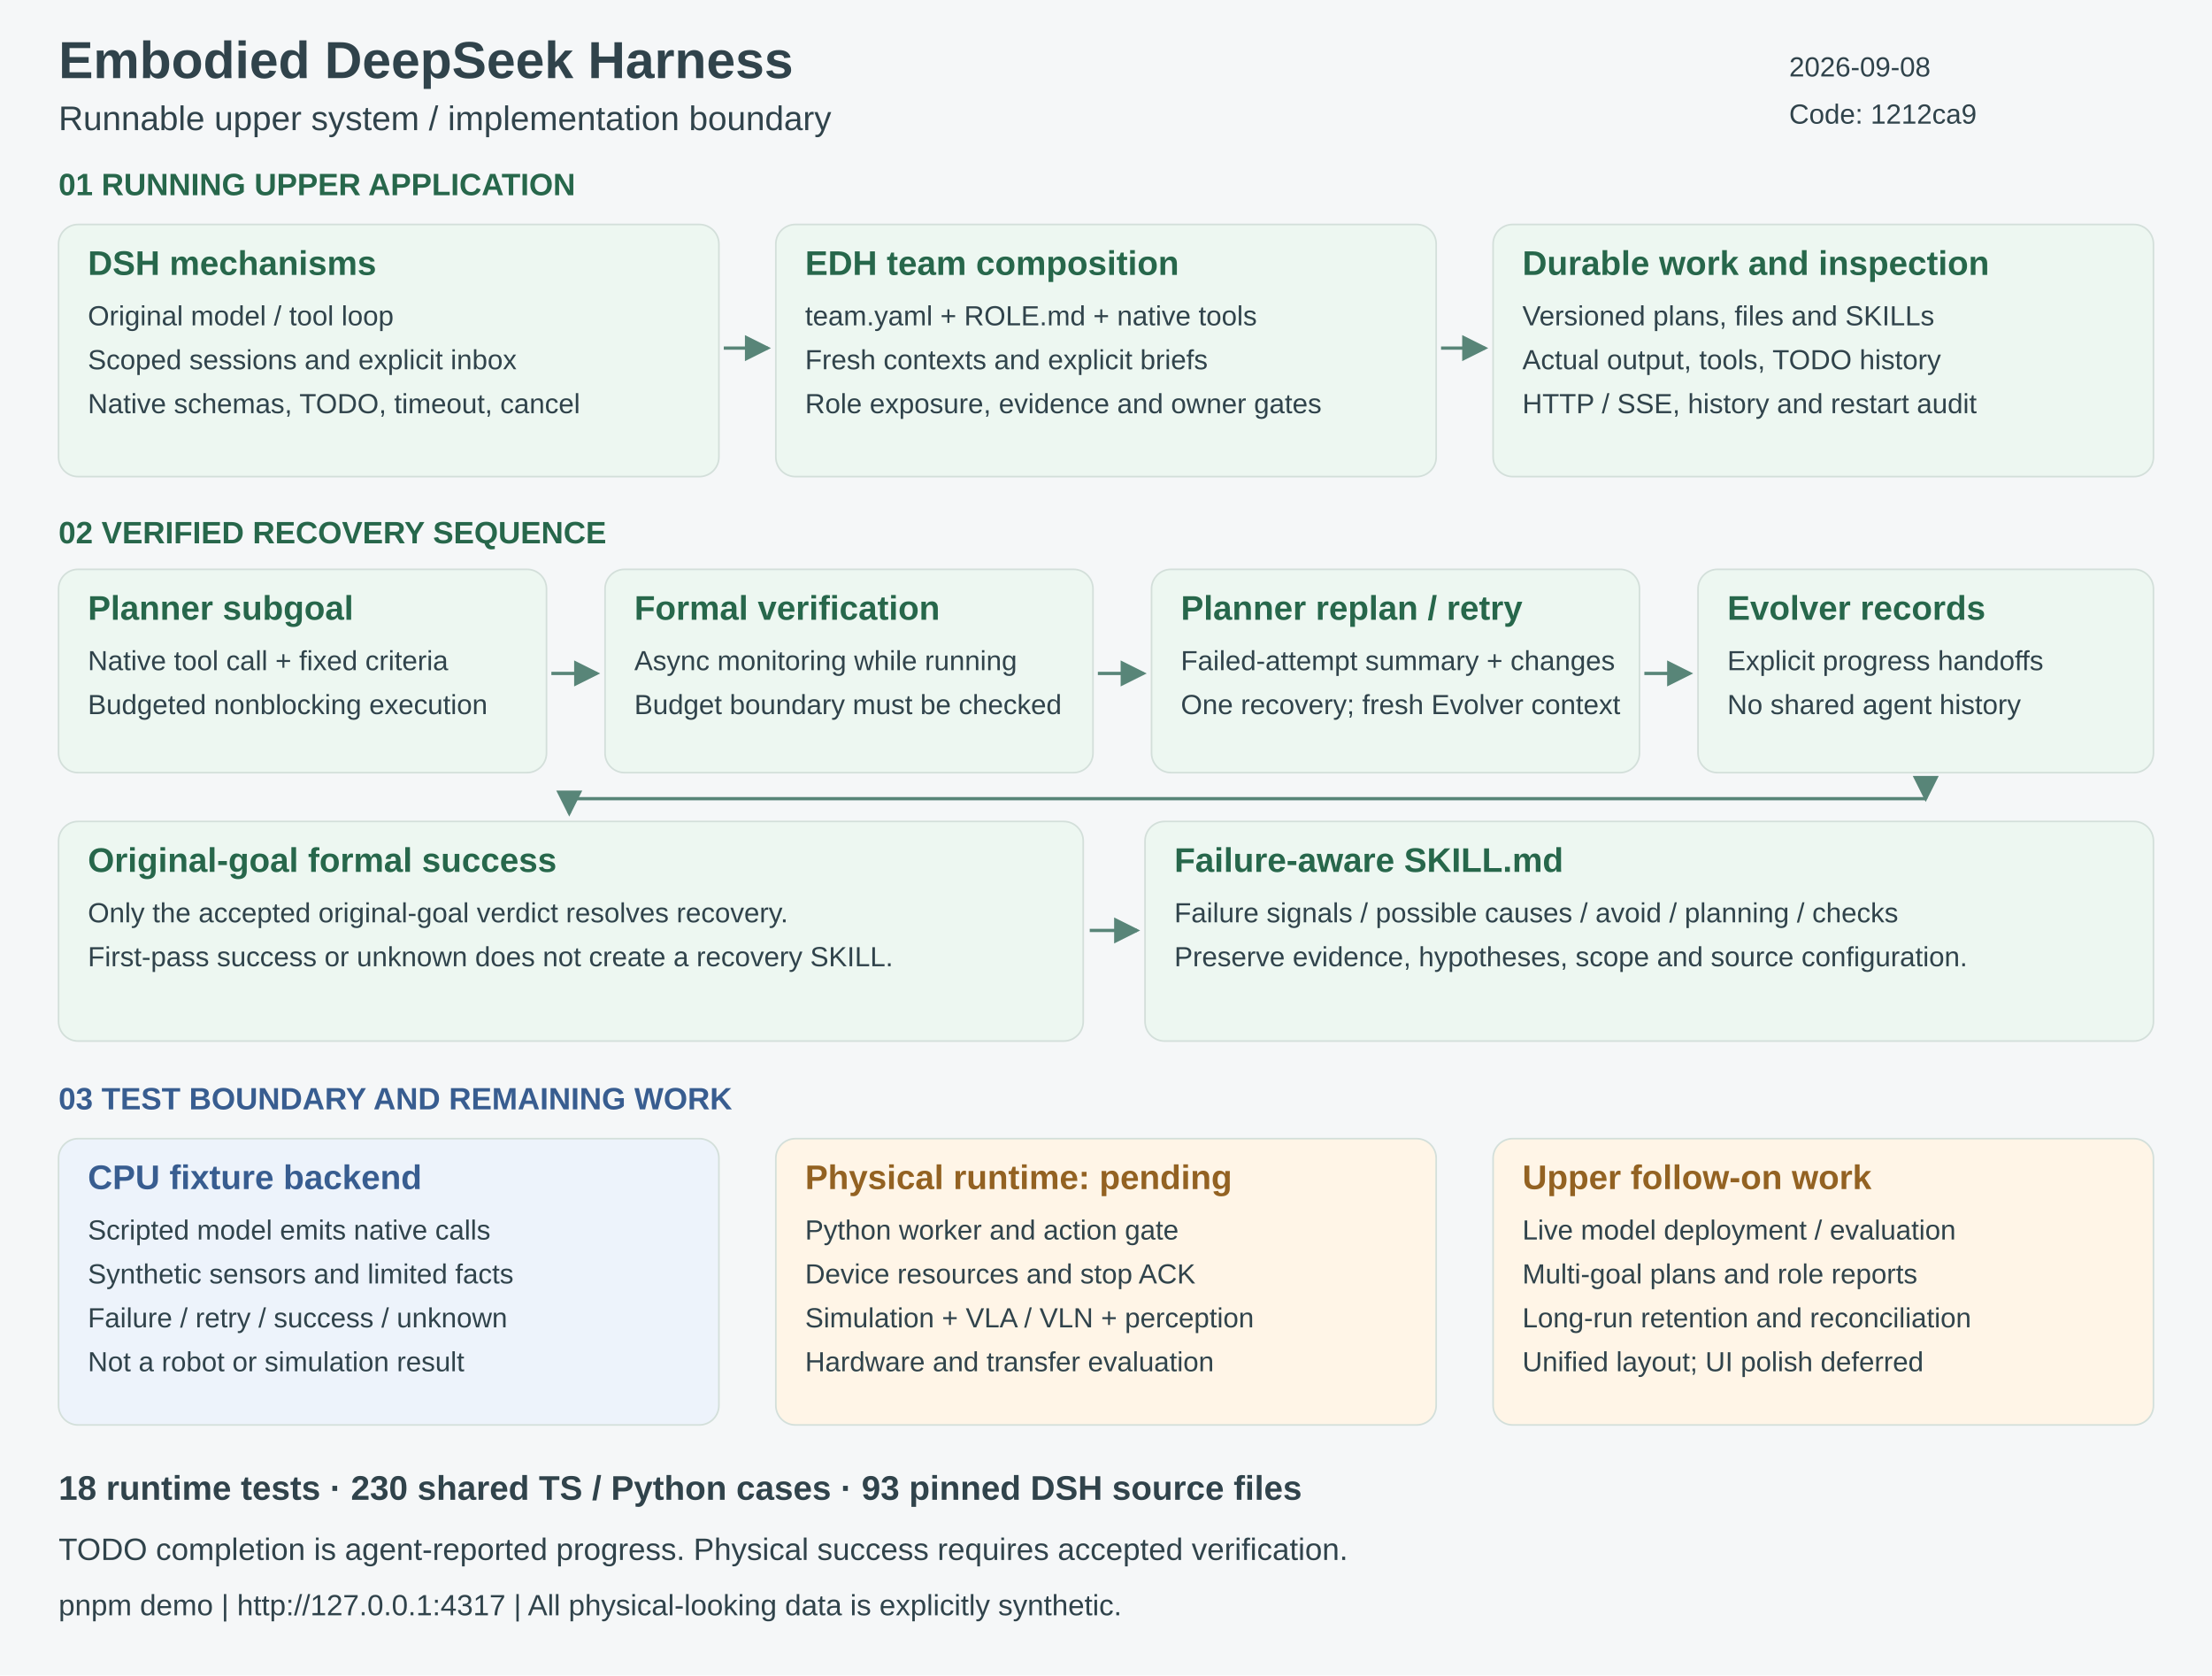
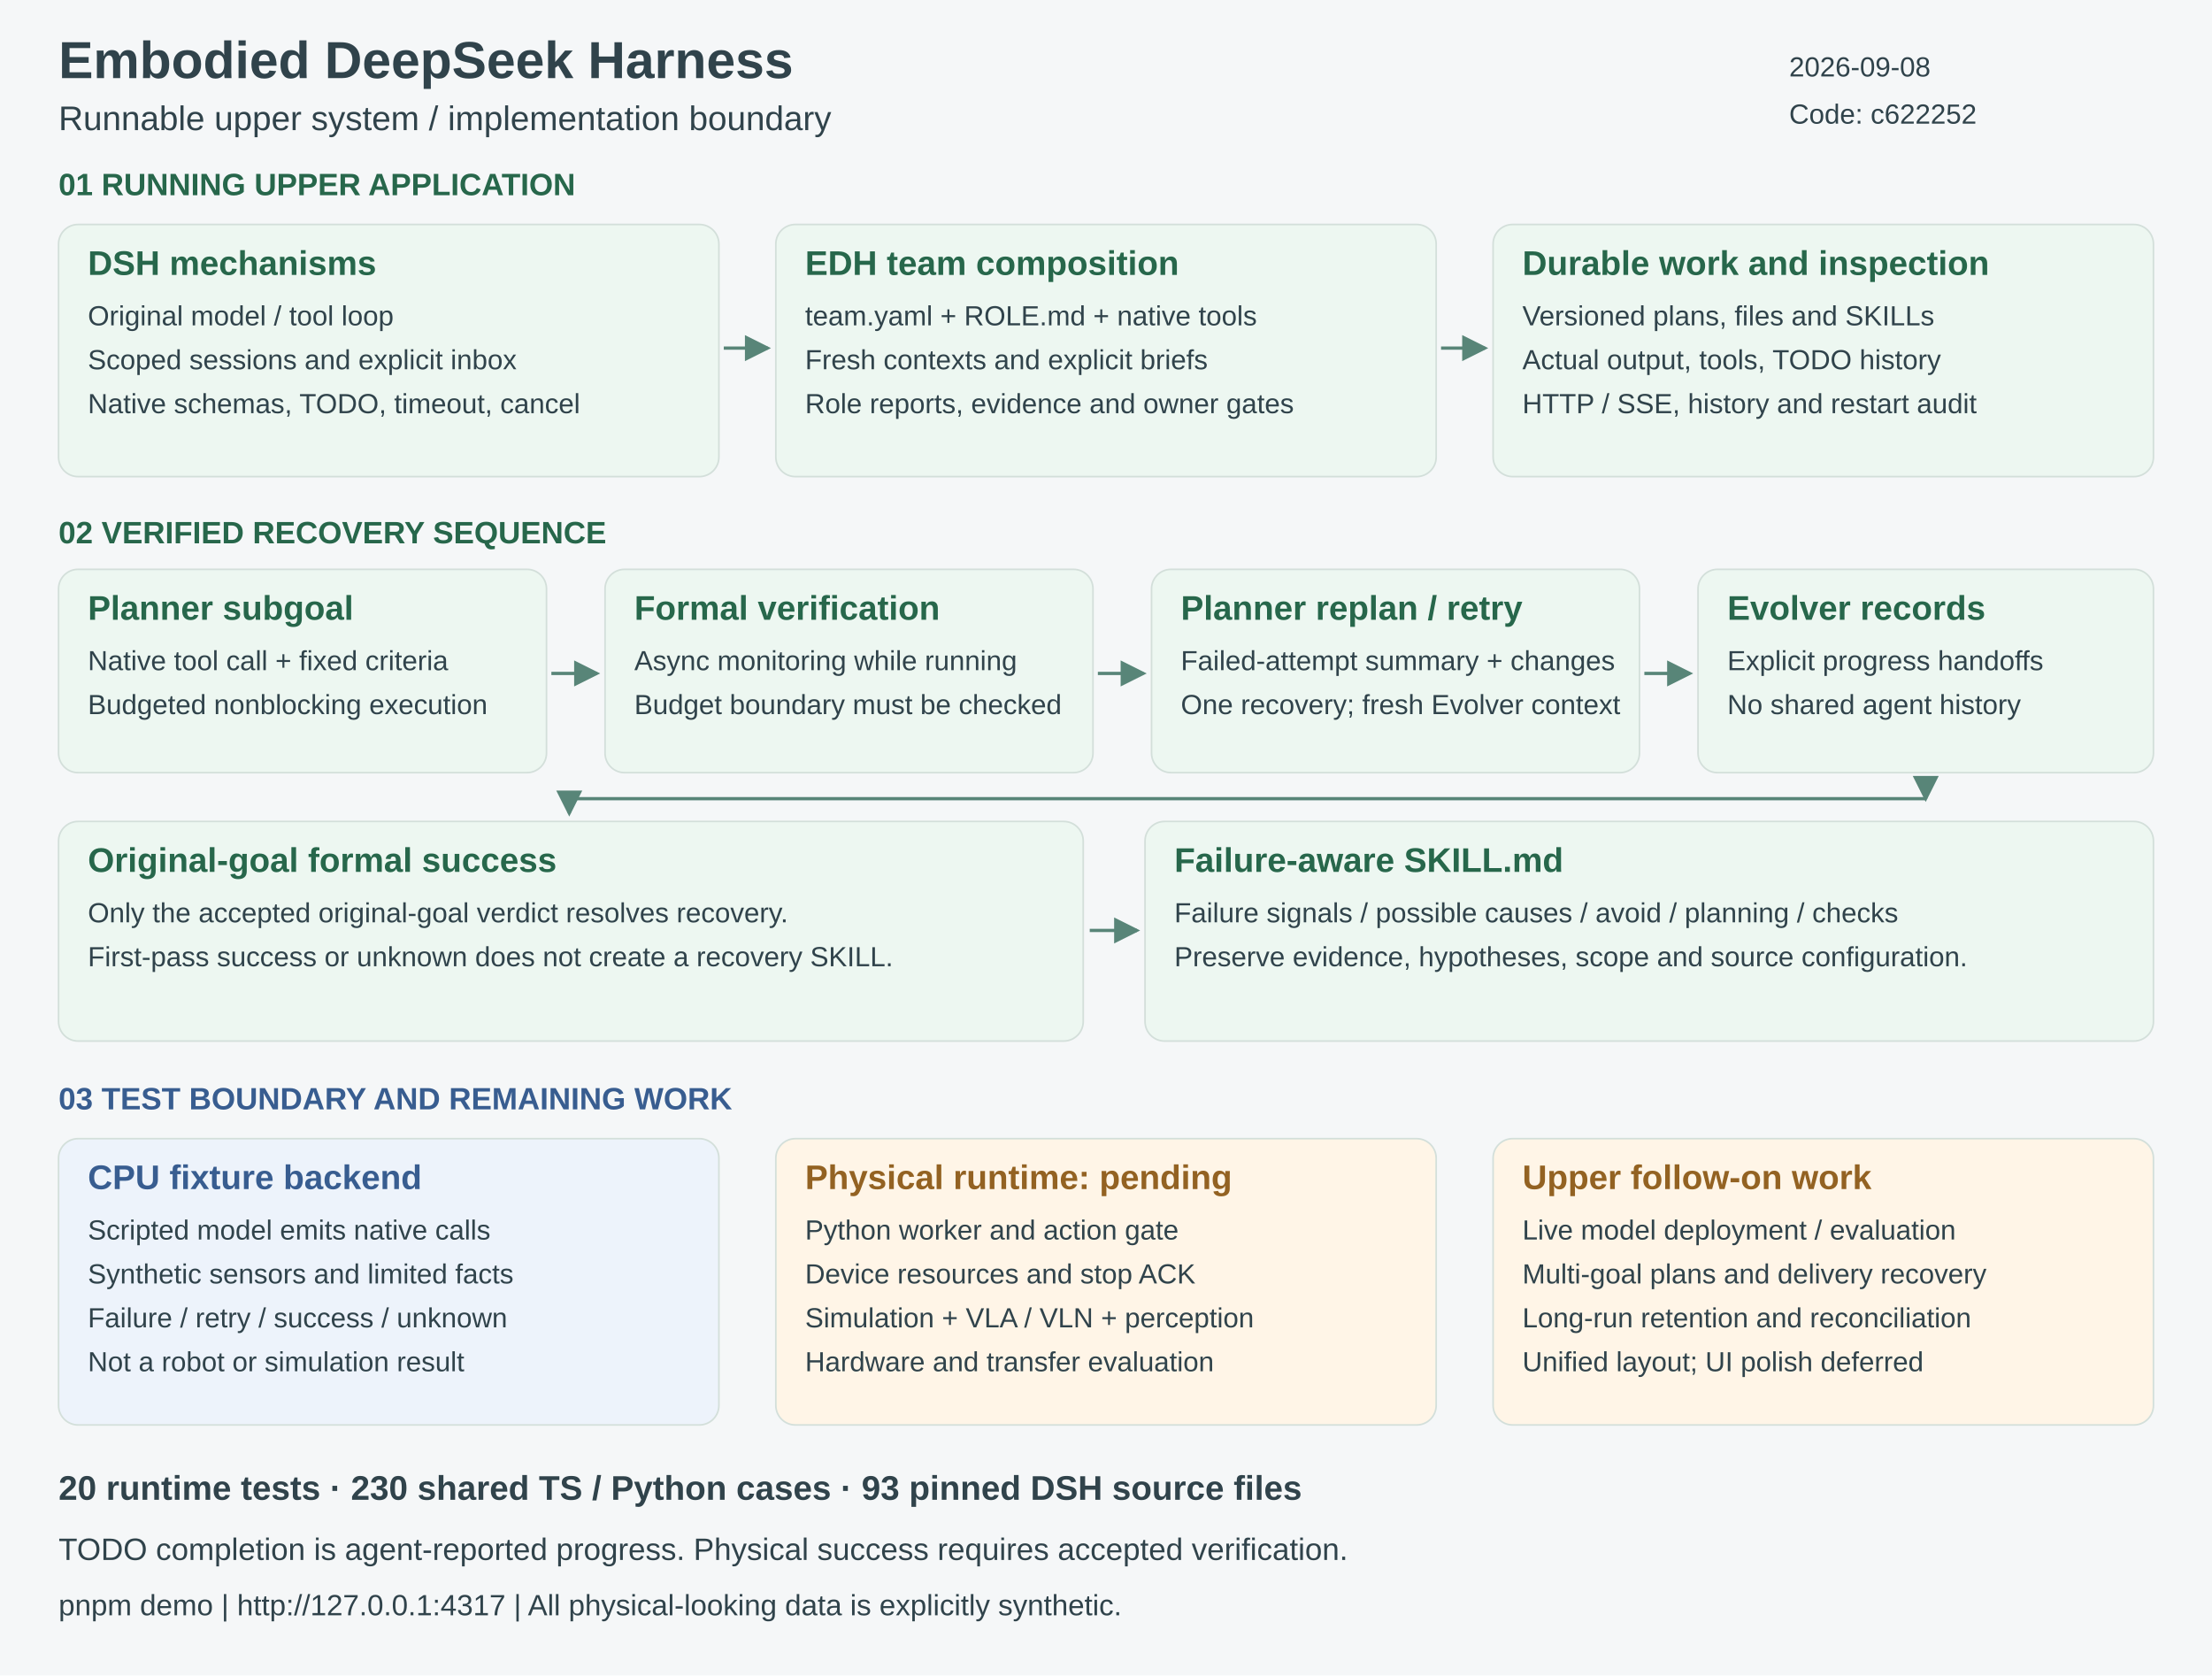
<svg xmlns="http://www.w3.org/2000/svg" width="1360" height="1030" viewBox="0 0 1360 1030" role="img" aria-labelledby="title desc">
  <defs>
    <marker id="arrow" markerWidth="8" markerHeight="8" refX="7" refY="4" orient="auto">
      <path d="M0 0 L8 4 L0 8" fill="#588578" />
    </marker>
  </defs>
  <rect width="1360" height="1030" fill="#f5f7f8" />
  <text x="36" y="48" font-family="Arial, sans-serif" font-size="32" fill="#30434b" font-weight="700">Embodied DeepSeek Harness</text>
  <text x="36" y="80" font-family="Arial, sans-serif" font-size="21" fill="#30434b" font-weight="400">Runnable upper system / implementation boundary</text>
  <text x="1100" y="47" font-family="Arial, sans-serif" font-size="17" fill="#30434b" font-weight="400">2026-09-08</text>
-   <text x="1100" y="76" font-family="Arial, sans-serif" font-size="17" fill="#30434b" font-weight="400">Code: 1212ca9</text>
+   <text x="1100" y="76" font-family="Arial, sans-serif" font-size="17" fill="#30434b" font-weight="400">Code: c622252</text>
  <text x="36" y="120" font-family="Arial, sans-serif" font-size="19" fill="#27674b" font-weight="700">01   RUNNING UPPER APPLICATION</text>
  <rect x="36" y="138" width="406" height="155" rx="12" fill="#edf7f1" stroke="#d3dfda" />
  <text x="54" y="169" font-family="Arial, sans-serif" font-size="21" fill="#27674b" font-weight="700">DSH mechanisms</text>
  <text x="54" y="200" font-family="Arial, sans-serif" font-size="17" fill="#30434b" font-weight="400">Original model / tool loop</text>
  <text x="54" y="227" font-family="Arial, sans-serif" font-size="17" fill="#30434b" font-weight="400">Scoped sessions and explicit inbox</text>
  <text x="54" y="254" font-family="Arial, sans-serif" font-size="17" fill="#30434b" font-weight="400">Native schemas, TODO, timeout, cancel</text>
  <rect x="477" y="138" width="406" height="155" rx="12" fill="#edf7f1" stroke="#d3dfda" />
  <text x="495" y="169" font-family="Arial, sans-serif" font-size="21" fill="#27674b" font-weight="700">EDH team composition</text>
  <text x="495" y="200" font-family="Arial, sans-serif" font-size="17" fill="#30434b" font-weight="400">team.yaml + ROLE.md + native tools</text>
  <text x="495" y="227" font-family="Arial, sans-serif" font-size="17" fill="#30434b" font-weight="400">Fresh contexts and explicit briefs</text>
-   <text x="495" y="254" font-family="Arial, sans-serif" font-size="17" fill="#30434b" font-weight="400">Role exposure, evidence and owner gates</text>
+   <text x="495" y="254" font-family="Arial, sans-serif" font-size="17" fill="#30434b" font-weight="400">Role reports, evidence and owner gates</text>
  <rect x="918" y="138" width="406" height="155" rx="12" fill="#edf7f1" stroke="#d3dfda" />
  <text x="936" y="169" font-family="Arial, sans-serif" font-size="21" fill="#27674b" font-weight="700">Durable work and inspection</text>
  <text x="936" y="200" font-family="Arial, sans-serif" font-size="17" fill="#30434b" font-weight="400">Versioned plans, files and SKILLs</text>
  <text x="936" y="227" font-family="Arial, sans-serif" font-size="17" fill="#30434b" font-weight="400">Actual output, tools, TODO history</text>
  <text x="936" y="254" font-family="Arial, sans-serif" font-size="17" fill="#30434b" font-weight="400">HTTP / SSE, history and restart audit</text>
  <path d="M445 214 L472 214" stroke="#588578" stroke-width="2" fill="none" marker-end="url(#arrow)" />
  <path d="M886 214 L913 214" stroke="#588578" stroke-width="2" fill="none" marker-end="url(#arrow)" />
  <text x="36" y="334" font-family="Arial, sans-serif" font-size="19" fill="#27674b" font-weight="700">02   VERIFIED RECOVERY SEQUENCE</text>
  <rect x="36" y="350" width="300" height="125" rx="12" fill="#edf7f1" stroke="#d3dfda" />
  <text x="54" y="381" font-family="Arial, sans-serif" font-size="21" fill="#27674b" font-weight="700">Planner subgoal</text>
  <text x="54" y="412" font-family="Arial, sans-serif" font-size="17" fill="#30434b" font-weight="400">Native tool call + fixed criteria</text>
  <text x="54" y="439" font-family="Arial, sans-serif" font-size="17" fill="#30434b" font-weight="400">Budgeted nonblocking execution</text>
  <rect x="372" y="350" width="300" height="125" rx="12" fill="#edf7f1" stroke="#d3dfda" />
  <text x="390" y="381" font-family="Arial, sans-serif" font-size="21" fill="#27674b" font-weight="700">Formal verification</text>
  <text x="390" y="412" font-family="Arial, sans-serif" font-size="17" fill="#30434b" font-weight="400">Async monitoring while running</text>
  <text x="390" y="439" font-family="Arial, sans-serif" font-size="17" fill="#30434b" font-weight="400">Budget boundary must be checked</text>
  <rect x="708" y="350" width="300" height="125" rx="12" fill="#edf7f1" stroke="#d3dfda" />
  <text x="726" y="381" font-family="Arial, sans-serif" font-size="21" fill="#27674b" font-weight="700">Planner replan / retry</text>
  <text x="726" y="412" font-family="Arial, sans-serif" font-size="17" fill="#30434b" font-weight="400">Failed-attempt summary + changes</text>
  <text x="726" y="439" font-family="Arial, sans-serif" font-size="17" fill="#30434b" font-weight="400">One recovery; fresh Evolver context</text>
  <rect x="1044" y="350" width="280" height="125" rx="12" fill="#edf7f1" stroke="#d3dfda" />
  <text x="1062" y="381" font-family="Arial, sans-serif" font-size="21" fill="#27674b" font-weight="700">Evolver records</text>
  <text x="1062" y="412" font-family="Arial, sans-serif" font-size="17" fill="#30434b" font-weight="400">Explicit progress handoffs</text>
  <text x="1062" y="439" font-family="Arial, sans-serif" font-size="17" fill="#30434b" font-weight="400">No shared agent history</text>
  <path d="M339 414 L367 414" stroke="#588578" stroke-width="2" fill="none" marker-end="url(#arrow)" />
  <path d="M675 414 L703 414" stroke="#588578" stroke-width="2" fill="none" marker-end="url(#arrow)" />
  <path d="M1011 414 L1039 414" stroke="#588578" stroke-width="2" fill="none" marker-end="url(#arrow)" />
  <rect x="36" y="505" width="630" height="135" rx="12" fill="#edf7f1" stroke="#d3dfda" />
  <text x="54" y="536" font-family="Arial, sans-serif" font-size="21" fill="#27674b" font-weight="700">Original-goal formal success</text>
  <text x="54" y="567" font-family="Arial, sans-serif" font-size="17" fill="#30434b" font-weight="400">Only the accepted original-goal verdict resolves recovery.</text>
  <text x="54" y="594" font-family="Arial, sans-serif" font-size="17" fill="#30434b" font-weight="400">First-pass success or unknown does not create a recovery SKILL.</text>
  <rect x="704" y="505" width="620" height="135" rx="12" fill="#edf7f1" stroke="#d3dfda" />
  <text x="722" y="536" font-family="Arial, sans-serif" font-size="21" fill="#27674b" font-weight="700">Failure-aware SKILL.md</text>
  <text x="722" y="567" font-family="Arial, sans-serif" font-size="17" fill="#30434b" font-weight="400">Failure signals / possible causes / avoid / planning / checks</text>
  <text x="722" y="594" font-family="Arial, sans-serif" font-size="17" fill="#30434b" font-weight="400">Preserve evidence, hypotheses, scope and source configuration.</text>
  <path d="M1184 478 L1184 491" stroke="#588578" stroke-width="2" fill="none" marker-end="url(#arrow)" />
  <path d="M1184 491 H350 V500" stroke="#588578" stroke-width="2" fill="none" marker-end="url(#arrow)" />
  <path d="M670 572 L699 572" stroke="#588578" stroke-width="2" fill="none" marker-end="url(#arrow)" />
  <text x="36" y="682" font-family="Arial, sans-serif" font-size="19" fill="#385d90" font-weight="700">03   TEST BOUNDARY AND REMAINING WORK</text>
  <rect x="36" y="700" width="406" height="176" rx="12" fill="#edf3fb" stroke="#d3dfda" />
  <text x="54" y="731" font-family="Arial, sans-serif" font-size="21" fill="#385d90" font-weight="700">CPU fixture backend</text>
  <text x="54" y="762" font-family="Arial, sans-serif" font-size="17" fill="#30434b" font-weight="400">Scripted model emits native calls</text>
  <text x="54" y="789" font-family="Arial, sans-serif" font-size="17" fill="#30434b" font-weight="400">Synthetic sensors and limited facts</text>
  <text x="54" y="816" font-family="Arial, sans-serif" font-size="17" fill="#30434b" font-weight="400">Failure / retry / success / unknown</text>
  <text x="54" y="843" font-family="Arial, sans-serif" font-size="17" fill="#30434b" font-weight="400">Not a robot or simulation result</text>
  <rect x="477" y="700" width="406" height="176" rx="12" fill="#fff5e7" stroke="#d3dfda" />
  <text x="495" y="731" font-family="Arial, sans-serif" font-size="21" fill="#936222" font-weight="700">Physical runtime: pending</text>
  <text x="495" y="762" font-family="Arial, sans-serif" font-size="17" fill="#30434b" font-weight="400">Python worker and action gate</text>
  <text x="495" y="789" font-family="Arial, sans-serif" font-size="17" fill="#30434b" font-weight="400">Device resources and stop ACK</text>
  <text x="495" y="816" font-family="Arial, sans-serif" font-size="17" fill="#30434b" font-weight="400">Simulation + VLA / VLN + perception</text>
  <text x="495" y="843" font-family="Arial, sans-serif" font-size="17" fill="#30434b" font-weight="400">Hardware and transfer evaluation</text>
  <rect x="918" y="700" width="406" height="176" rx="12" fill="#fff5e7" stroke="#d3dfda" />
  <text x="936" y="731" font-family="Arial, sans-serif" font-size="21" fill="#936222" font-weight="700">Upper follow-on work</text>
  <text x="936" y="762" font-family="Arial, sans-serif" font-size="17" fill="#30434b" font-weight="400">Live model deployment / evaluation</text>
-   <text x="936" y="789" font-family="Arial, sans-serif" font-size="17" fill="#30434b" font-weight="400">Multi-goal plans and role reports</text>
+   <text x="936" y="789" font-family="Arial, sans-serif" font-size="17" fill="#30434b" font-weight="400">Multi-goal plans and delivery recovery</text>
  <text x="936" y="816" font-family="Arial, sans-serif" font-size="17" fill="#30434b" font-weight="400">Long-run retention and reconciliation</text>
  <text x="936" y="843" font-family="Arial, sans-serif" font-size="17" fill="#30434b" font-weight="400">Unified layout; UI polish deferred</text>
-   <text x="36" y="922" font-family="Arial, sans-serif" font-size="21" fill="#30434b" font-weight="700">18 runtime tests  ·  230 shared TS / Python cases  ·  93 pinned DSH source files</text>
+   <text x="36" y="922" font-family="Arial, sans-serif" font-size="21" fill="#30434b" font-weight="700">20 runtime tests  ·  230 shared TS / Python cases  ·  93 pinned DSH source files</text>
  <text x="36" y="959" font-family="Arial, sans-serif" font-size="19" fill="#30434b" font-weight="400">TODO completion is agent-reported progress. Physical success requires accepted verification.</text>
  <text x="36" y="993" font-family="Arial, sans-serif" font-size="18" fill="#30434b" font-weight="400">pnpm demo   |   http://127.0.0.1:4317   |   All physical-looking data is explicitly synthetic.</text>
</svg>
